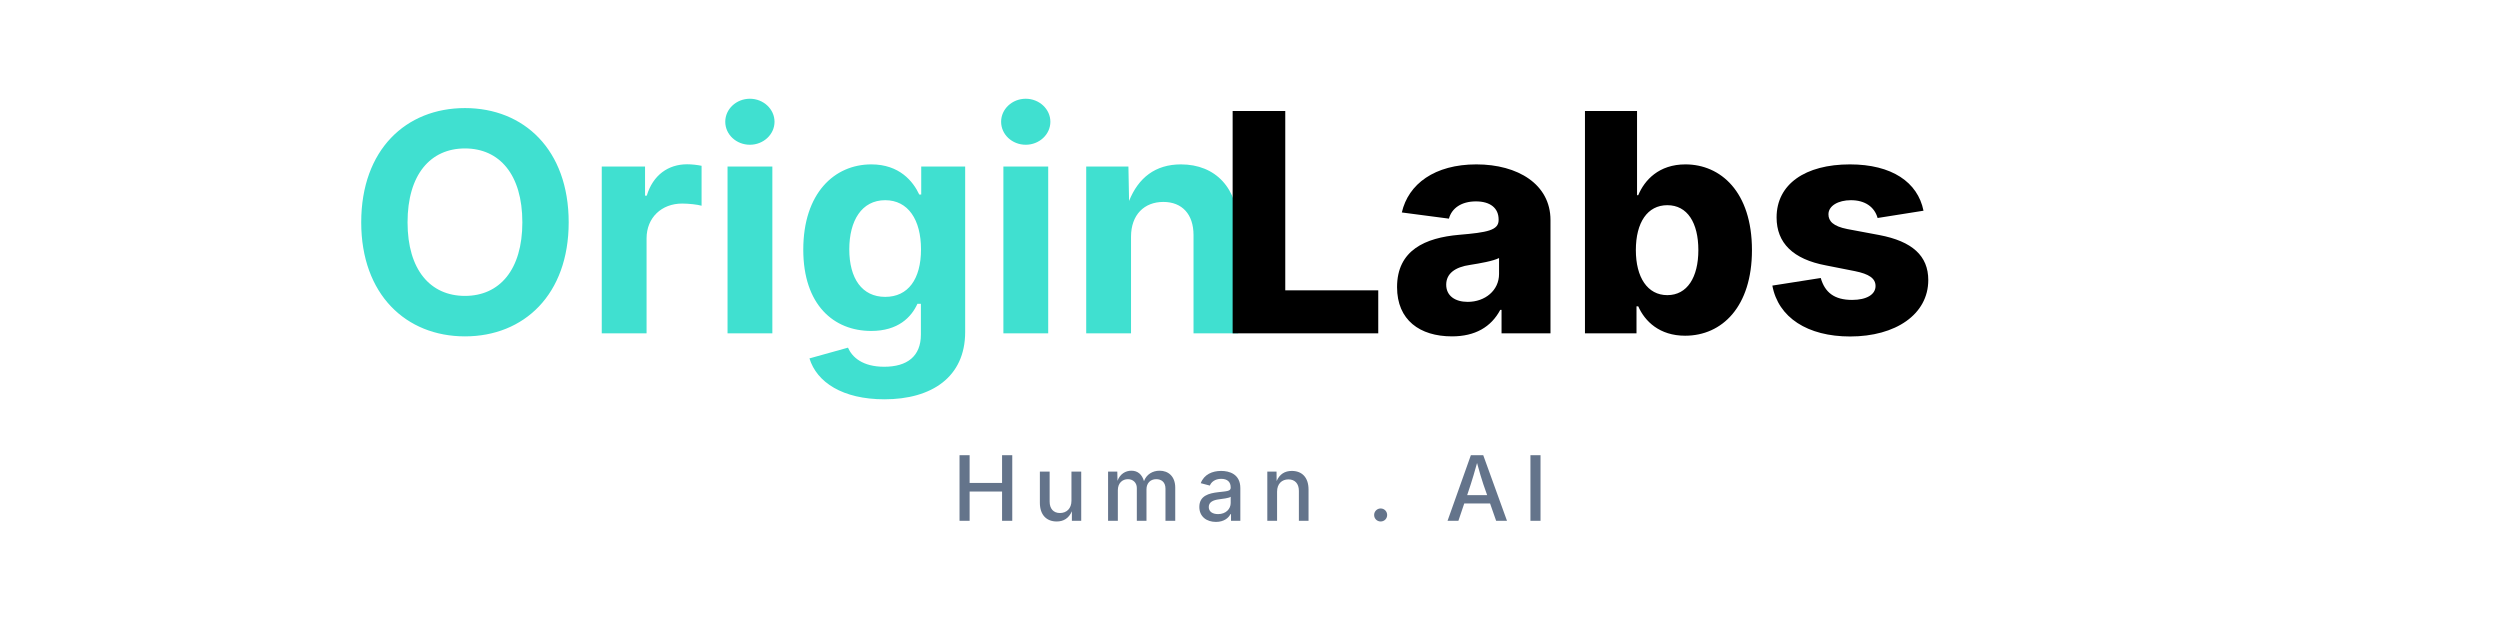
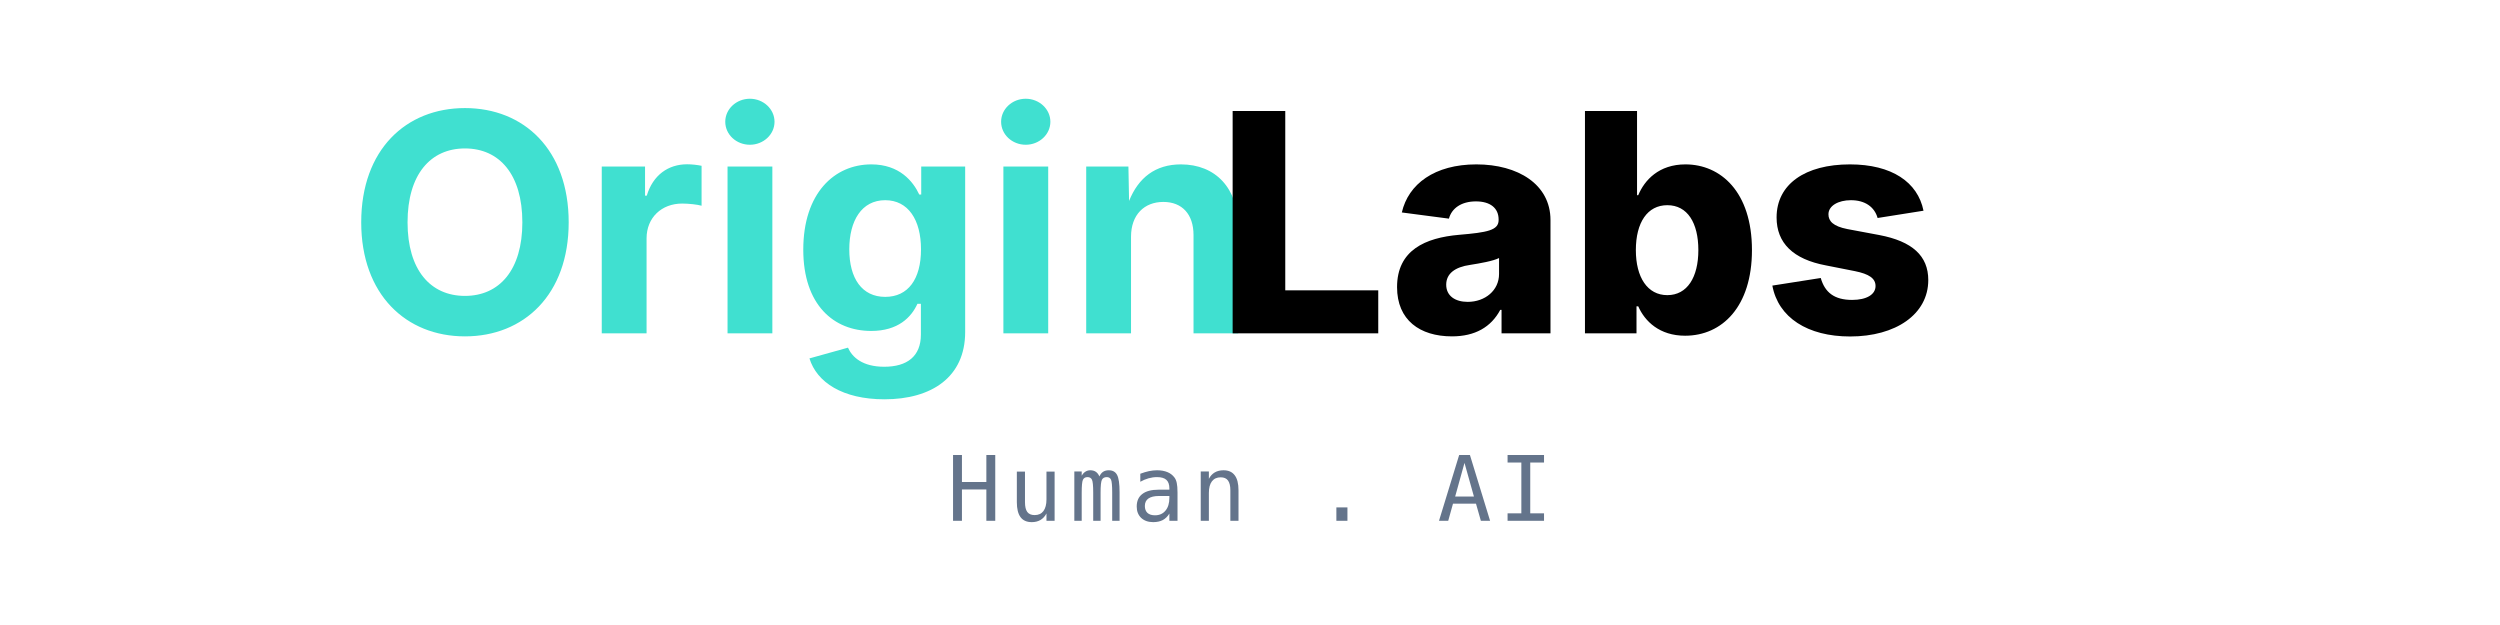
<svg xmlns="http://www.w3.org/2000/svg" viewBox="0 0 360 90" width="360" height="90">
  <text x="50" y="48" font-family="Inter, Arial, sans-serif" font-size="44" font-weight="700" fill="#40E0D0">Origin</text>
  <text x="175" y="48" font-family="Inter, Arial, sans-serif" font-size="44" font-weight="800" fill="#000000">Labs</text>
-   <text x="180" y="75" font-family="Inter, Arial, sans-serif" font-size="13" font-weight="500" fill="#64748B" text-anchor="middle" letter-spacing="2">Human . AI</text>
+   <text x="180" y="75" font-family="IBM Plex Mono, monospace" font-size="13" font-weight="500" fill="#64748B" text-anchor="middle" letter-spacing="1">Human . AI</text>
</svg>
